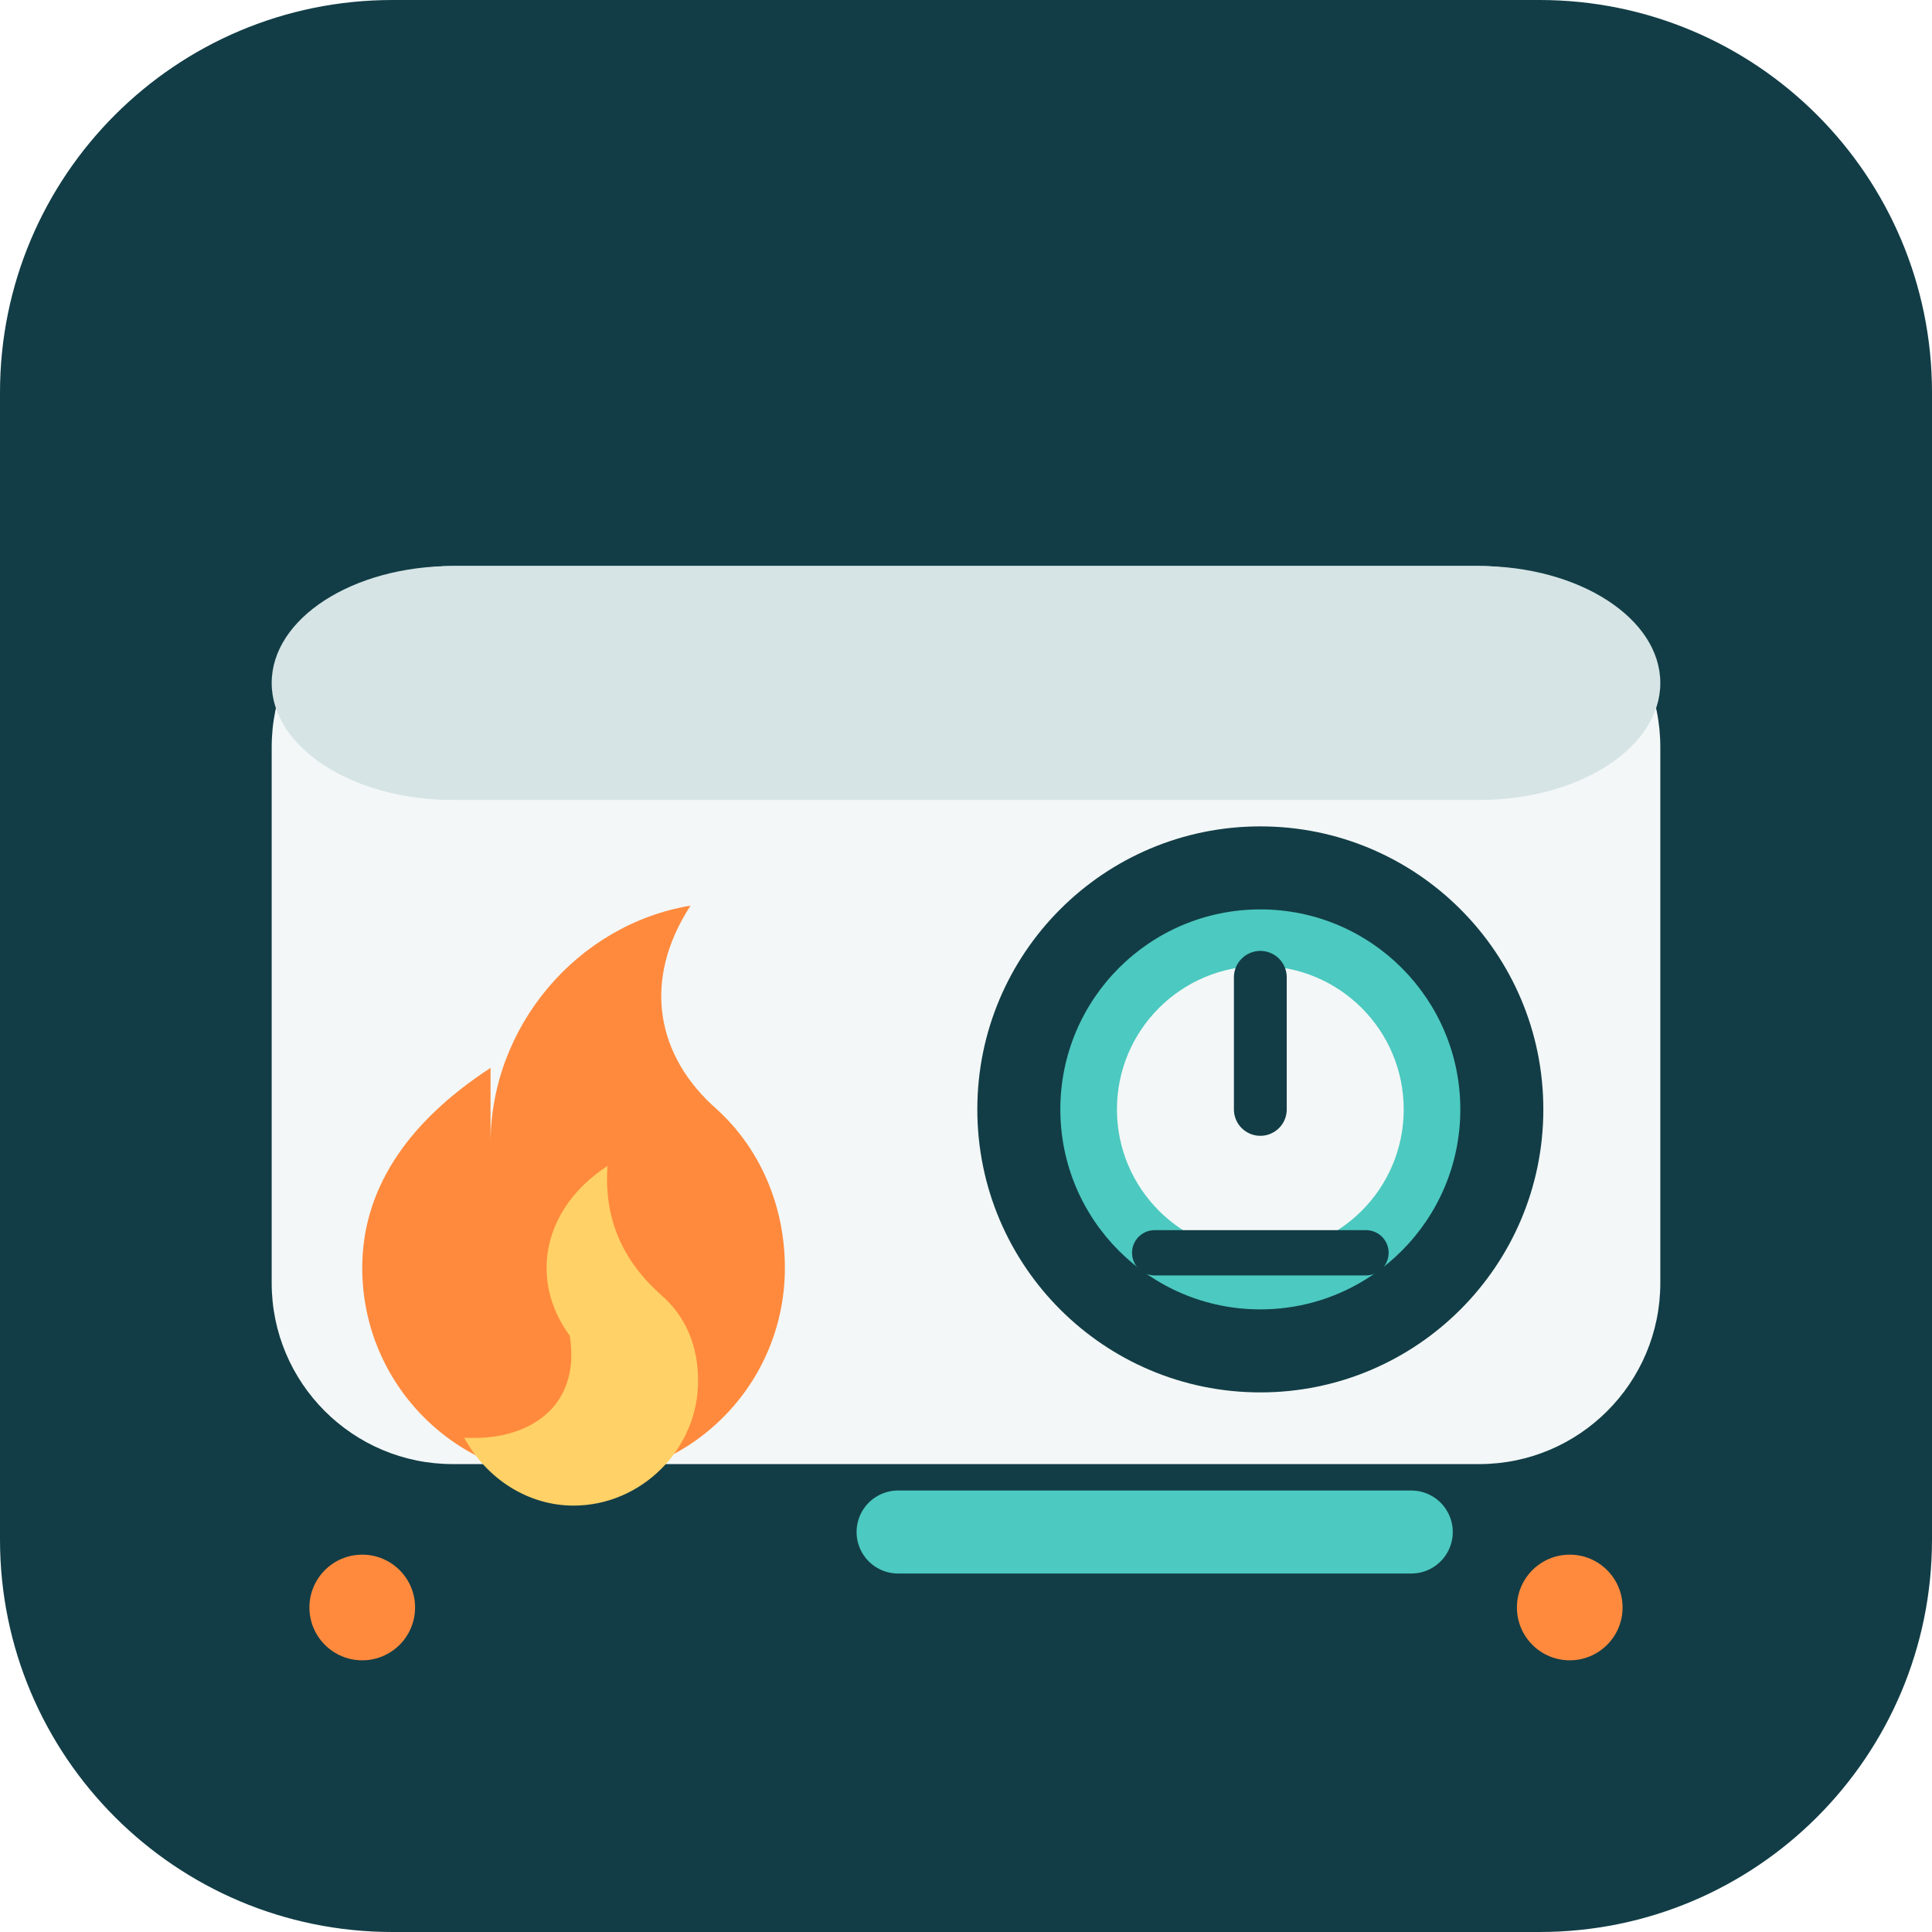
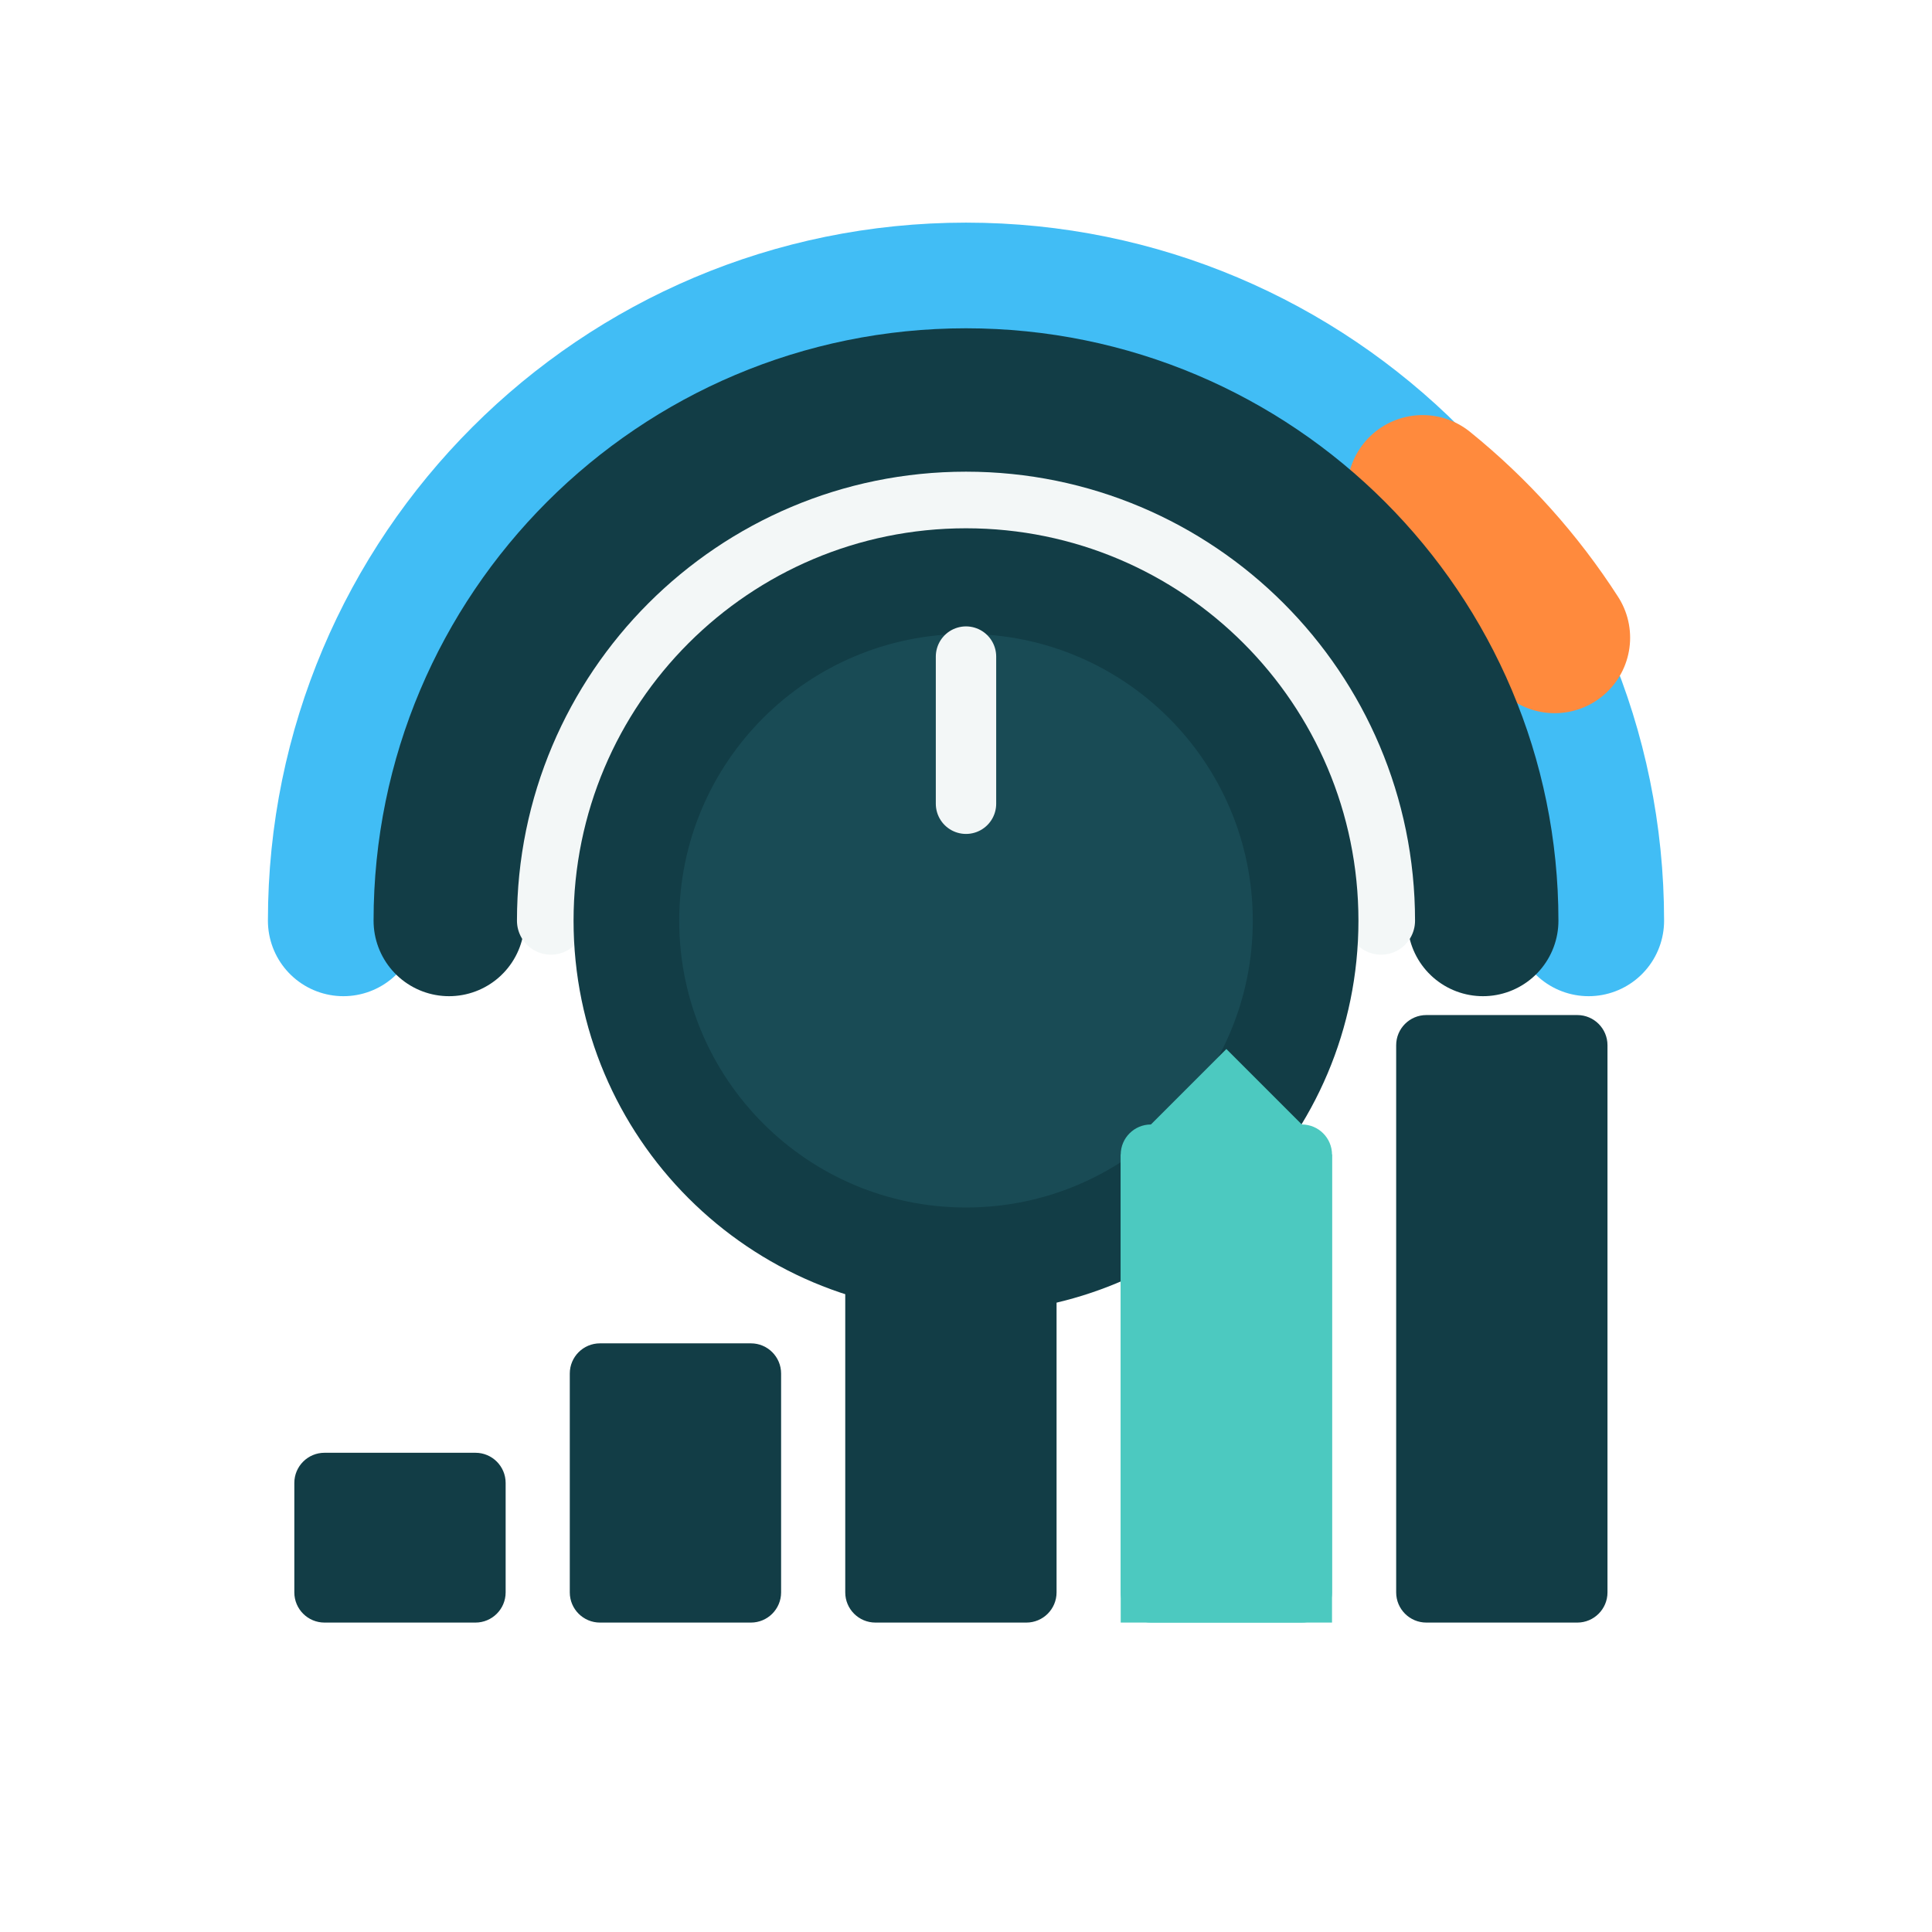
<svg xmlns="http://www.w3.org/2000/svg" viewBox="0 0 512 512" role="img" aria-labelledby="title description">
-   <rect width="512" height="512" rx="104" fill="#123D46" />
-   <rect x="72" y="150" width="368" height="238" rx="48" fill="#F3F7F7" />
-   <rect x="72" y="150" width="368" height="62" rx="48" fill="#D6E4E5" />
-   <path d="M130 303c0-31 23-58 53-63-13 20-9 40 7 54 11 10 18 25 18 42 0 31-25 56-56 56s-56-25-56-56c0-20 11-38 34-53Z" fill="#FF8A3D" />
-   <path d="M151 354c-11-15-7-34 10-45-1 14 4 25 14 34 7 6 10 14 10 23 0 18-15 33-33 33-12 0-23-7-29-18 17 1 31-8 28-27Z" fill="#FFD166" />
-   <circle cx="334" cy="294" r="75" fill="#123D46" />
-   <circle cx="334" cy="294" r="53" fill="#4CC9C0" />
-   <circle cx="334" cy="294" r="38" fill="#F3F7F7" />
-   <path d="M334 294V259" stroke="#123D46" stroke-width="14" stroke-linecap="round" />
-   <path d="M306 332h56" stroke="#123D46" stroke-width="12" stroke-linecap="round" />
-   <path d="M238 406h136" stroke="#4CC9C0" stroke-width="22" stroke-linecap="round" />
-   <circle cx="96" cy="426" r="14" fill="#FF8A3D" />
-   <circle cx="416" cy="426" r="14" fill="#FF8A3D" />
+   <g fill="none" stroke-linecap="round">
+     <path d="M91 244a165 165 0 0 1 330 0" stroke="#41BDF5" stroke-width="40" />
+     <path d="M377 130a165 165 0 0 1 35 39" stroke="#FF8A3D" stroke-width="40" />
+     <path d="M119 244a137 137 0 0 1 274 0" stroke="#123D46" stroke-width="40" />
+     <path d="M146 244a110 110 0 0 1 220 0" stroke="#F3F7F7" stroke-width="18" />
+   </g>
+   <circle cx="256" cy="244" r="104" fill="#123D46" />
+   <circle cx="256" cy="244" r="76" fill="#194B55" />
+   <path d="M256 174v39" fill="none" stroke="#F3F7F7" stroke-width="16" stroke-linecap="round" />
+   <rect x="78" y="385" width="56" height="45" rx="8" fill="#123D46" />
+   <rect x="151" y="356" width="56" height="74" rx="8" fill="#123D46" />
+   <rect x="224" y="327" width="56" height="103" rx="8" fill="#123D46" />
+   <rect x="297" y="298" width="56" height="132" rx="8" fill="#4CC9C0" />
+   <path d="M297 306l28-28 28 28v124h-56Z" fill="#4CC9C0" />
+   <rect x="370" y="269" width="56" height="161" rx="8" fill="#123D46" />
</svg>
